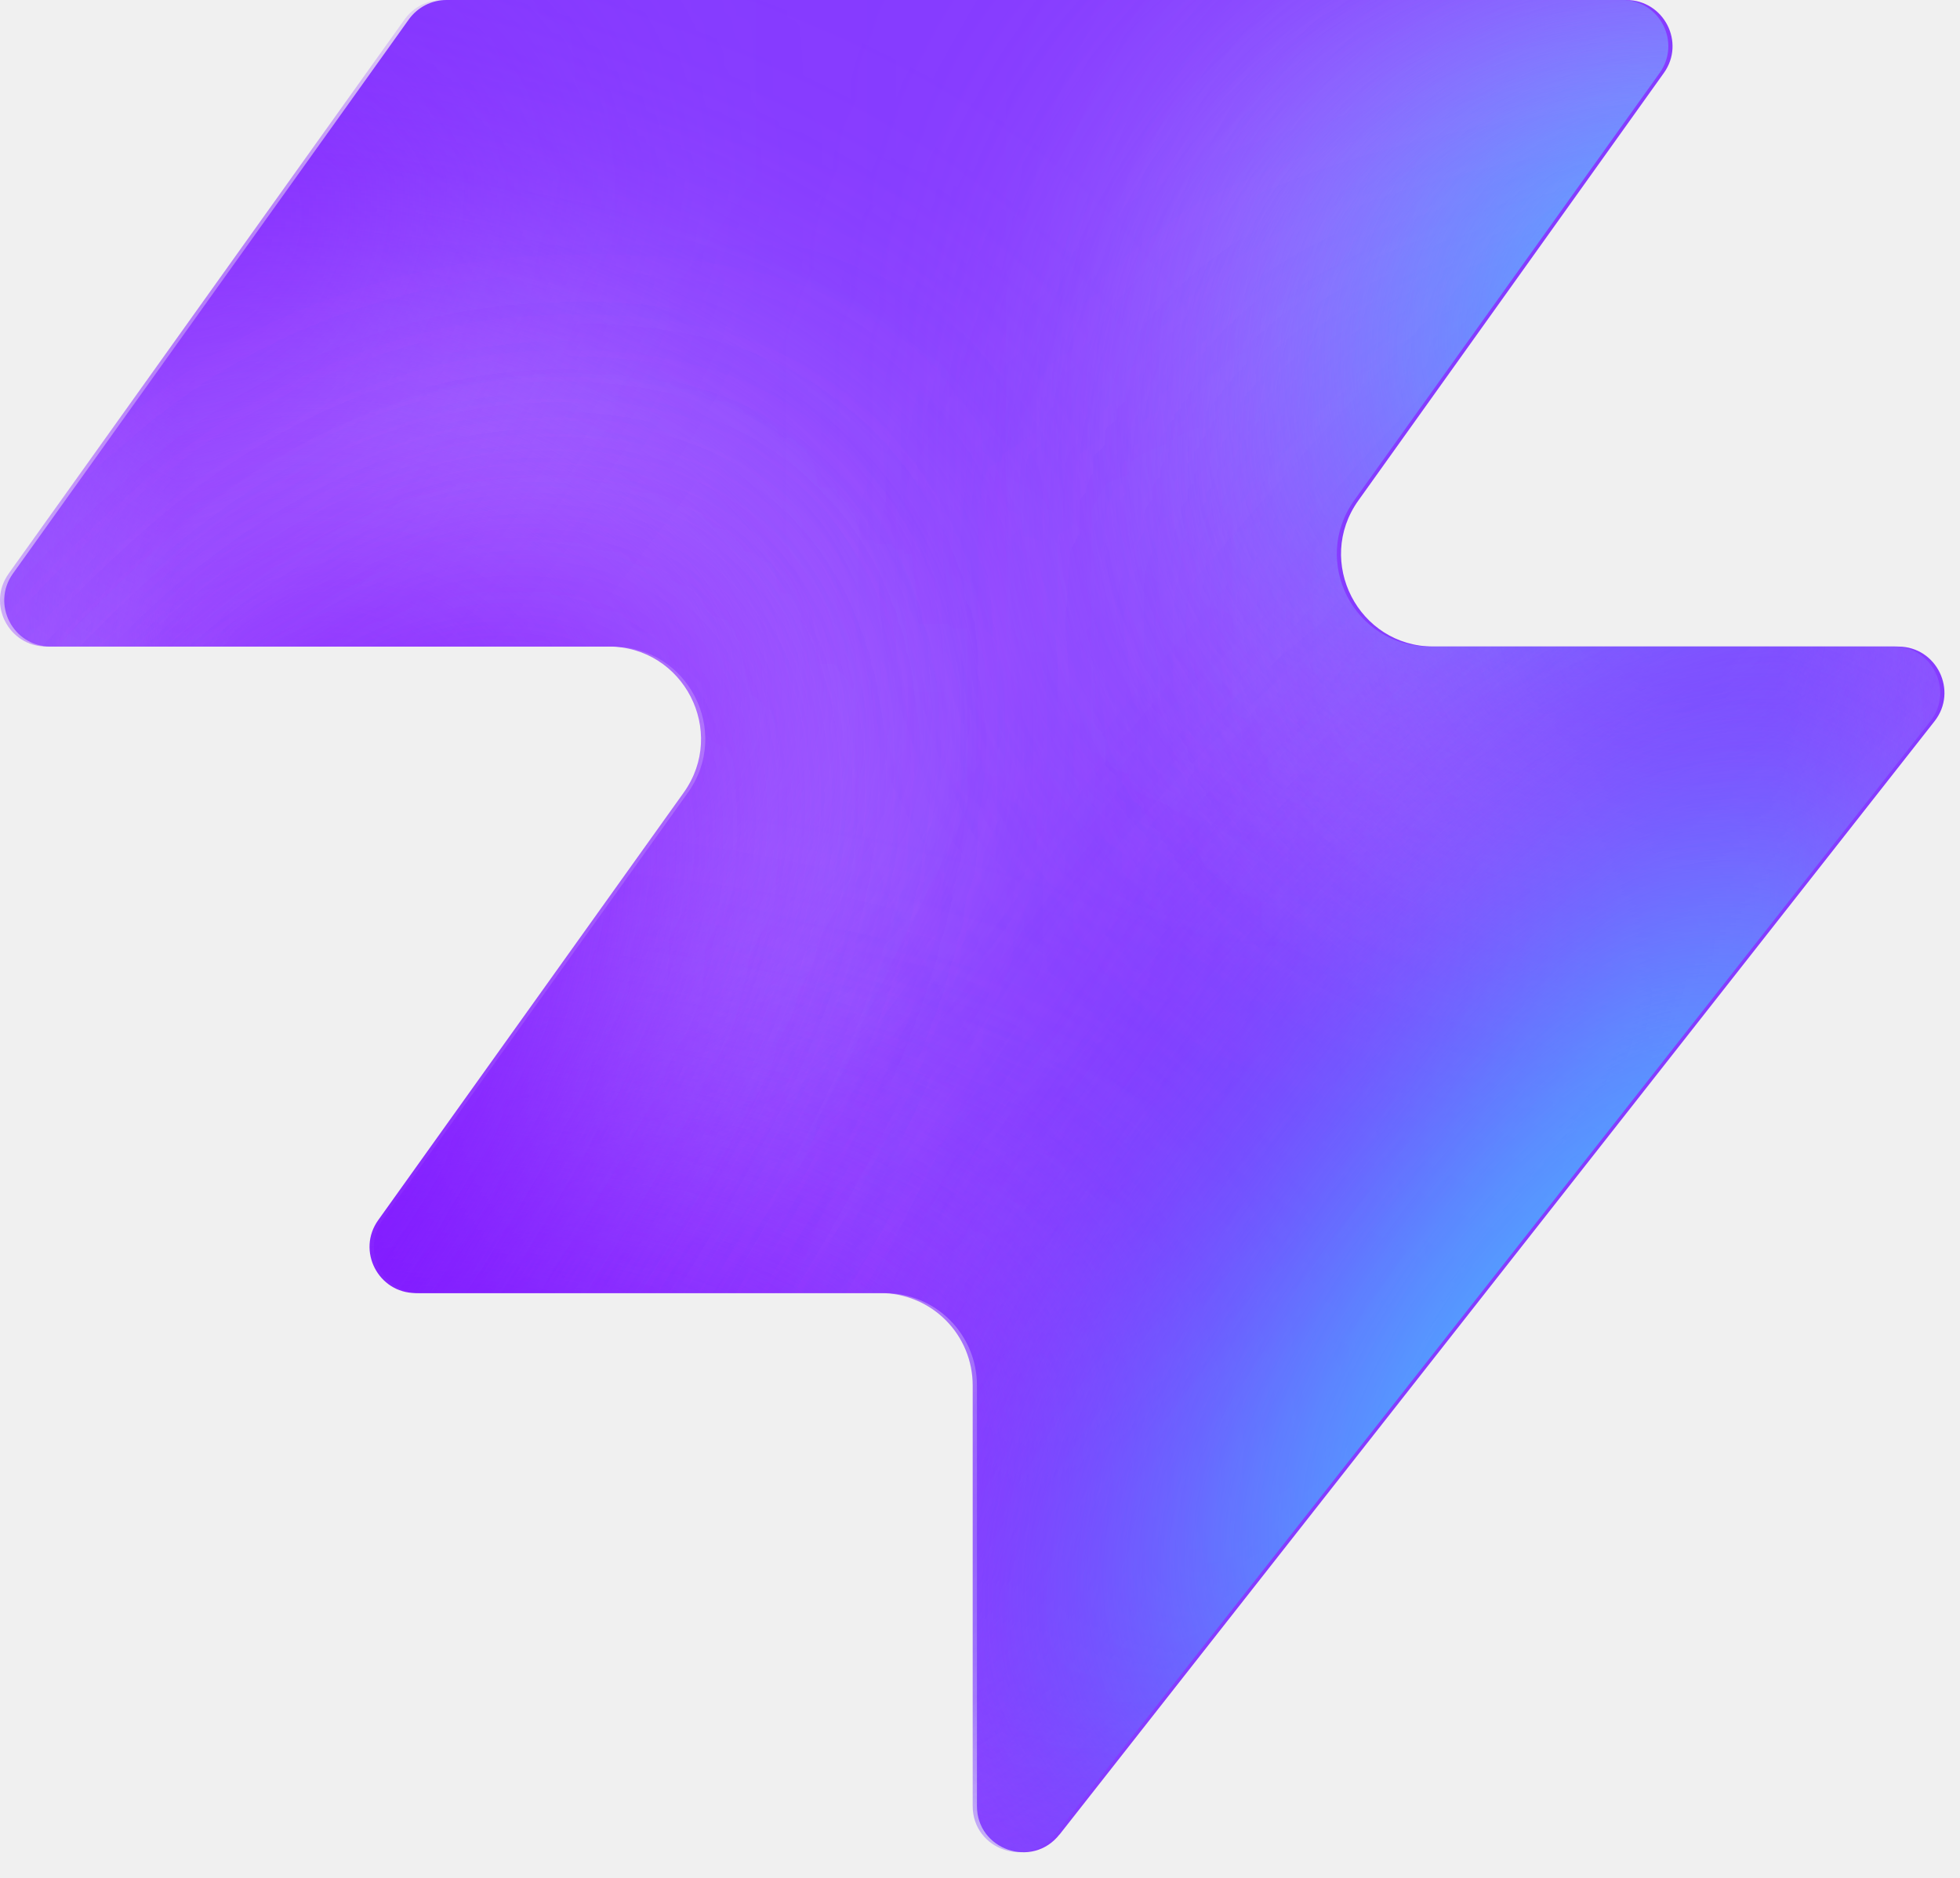
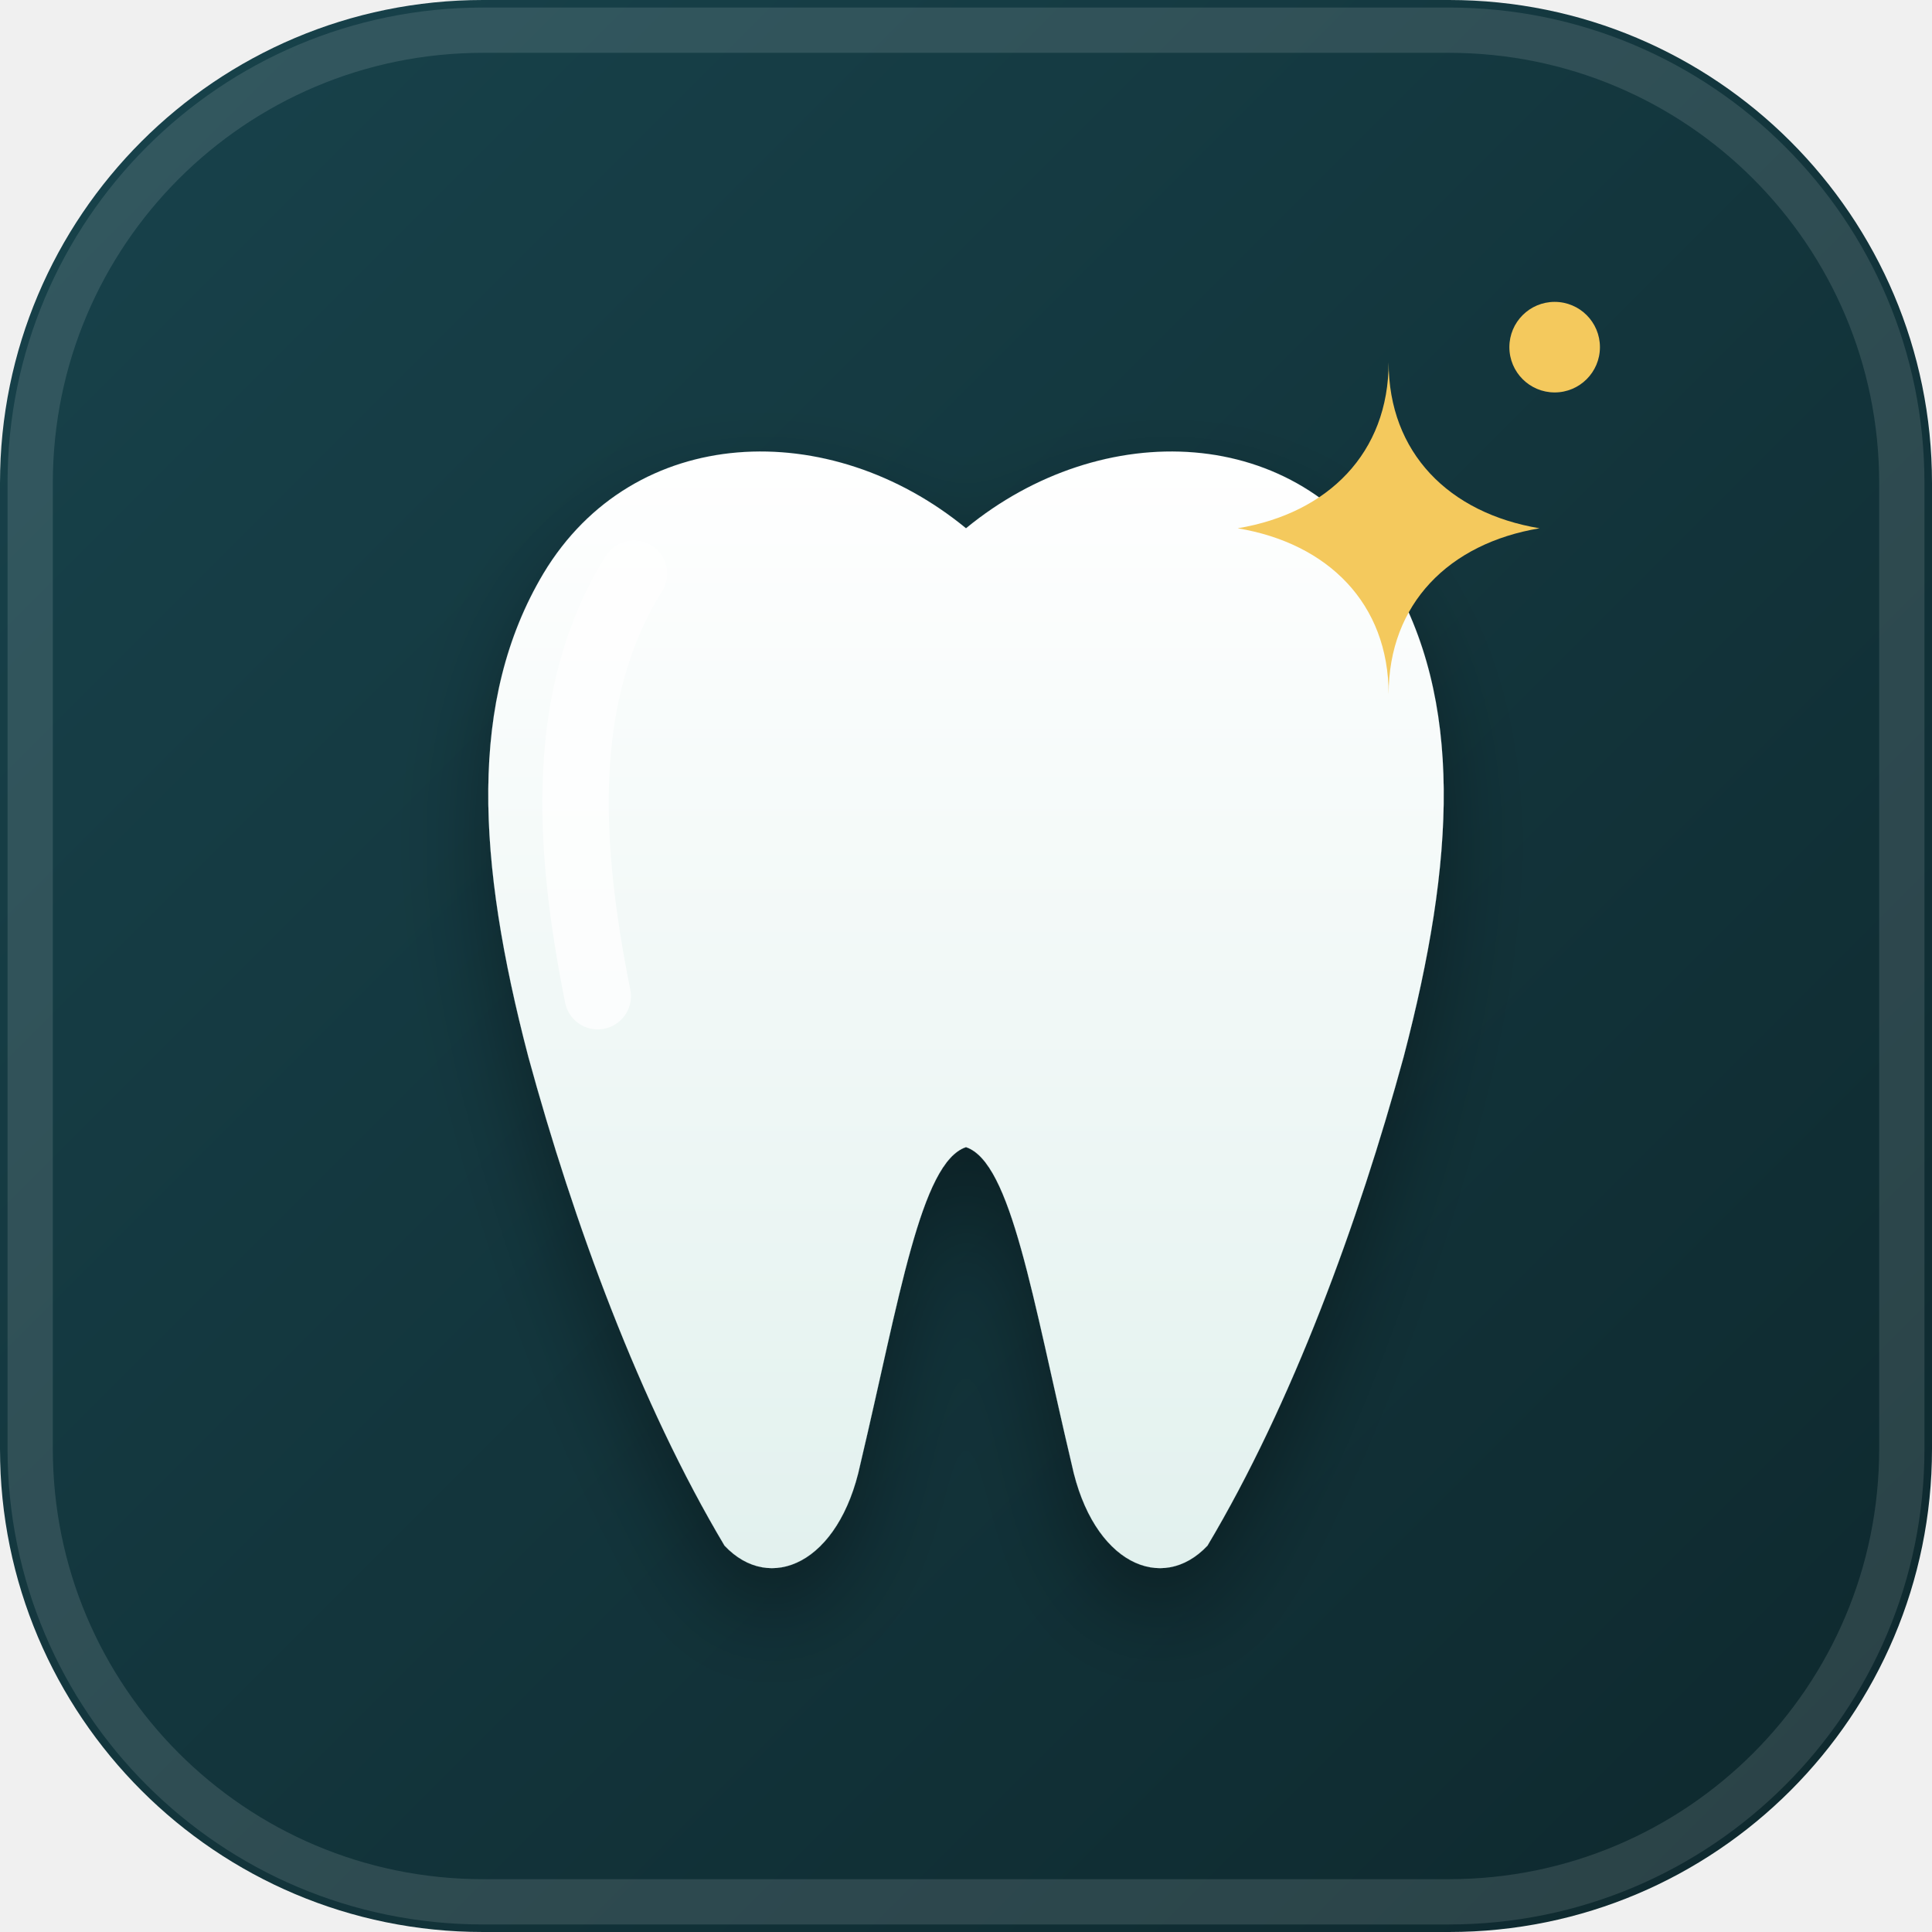
- <svg xmlns="http://www.w3.org/2000/svg" width="48" height="46" fill="none" viewBox="0 0 48 46">
-   <path fill="#863bff" d="M25.946 44.938c-.664.845-2.021.375-2.021-.698V33.937a2.26 2.26 0 0 0-2.262-2.262H10.287c-.92 0-1.456-1.04-.92-1.788l7.48-10.471c1.07-1.497 0-3.578-1.842-3.578H1.237c-.92 0-1.456-1.04-.92-1.788L10.013.474c.214-.297.556-.474.92-.474h28.894c.92 0 1.456 1.04.92 1.788l-7.48 10.471c-1.07 1.498 0 3.579 1.842 3.579h11.377c.943 0 1.473 1.088.89 1.83L25.947 44.94z" style="fill:#863bff;fill:color(display-p3 .525 .23 1);fill-opacity:1" />
-   <mask id="a" width="48" height="46" x="0" y="0" maskUnits="userSpaceOnUse" style="mask-type:alpha">
-     <path fill="#000" d="M25.842 44.938c-.664.844-2.021.375-2.021-.698V33.937a2.26 2.26 0 0 0-2.262-2.262H10.183c-.92 0-1.456-1.04-.92-1.788l7.48-10.471c1.07-1.498 0-3.579-1.842-3.579H1.133c-.92 0-1.456-1.04-.92-1.787L9.91.473c.214-.297.556-.474.92-.474h28.894c.92 0 1.456 1.04.92 1.788l-7.48 10.471c-1.07 1.498 0 3.578 1.842 3.578h11.377c.943 0 1.473 1.088.89 1.832L25.843 44.94z" style="fill:#000;fill-opacity:1" />
-   </mask>
-   <g mask="url(#a)">
-     <g filter="url(#b)">
-       <ellipse cx="5.508" cy="14.704" fill="#ede6ff" rx="5.508" ry="14.704" style="fill:#ede6ff;fill:color(display-p3 .927 .903 1);fill-opacity:1" transform="matrix(.00324 1 1 -.00324 -4.47 31.516)" />
-     </g>
-     <g filter="url(#c)">
-       <ellipse cx="10.399" cy="29.851" fill="#ede6ff" rx="10.399" ry="29.851" style="fill:#ede6ff;fill:color(display-p3 .927 .903 1);fill-opacity:1" transform="matrix(.00324 1 1 -.00324 -39.328 7.883)" />
-     </g>
-     <g filter="url(#d)">
-       <ellipse cx="5.508" cy="30.487" fill="#7e14ff" rx="5.508" ry="30.487" style="fill:#7e14ff;fill:color(display-p3 .492 .077 1);fill-opacity:1" transform="rotate(89.814 -25.913 -14.639)scale(1 -1)" />
-     </g>
-     <g filter="url(#e)">
-       <ellipse cx="5.508" cy="30.599" fill="#7e14ff" rx="5.508" ry="30.599" style="fill:#7e14ff;fill:color(display-p3 .492 .077 1);fill-opacity:1" transform="rotate(89.814 -32.644 -3.334)scale(1 -1)" />
-     </g>
-     <g filter="url(#f)">
-       <ellipse cx="5.508" cy="30.599" fill="#7e14ff" rx="5.508" ry="30.599" style="fill:#7e14ff;fill:color(display-p3 .492 .077 1);fill-opacity:1" transform="matrix(.00324 1 1 -.00324 -34.34 30.47)" />
-     </g>
-     <g filter="url(#g)">
-       <ellipse cx="14.072" cy="22.078" fill="#ede6ff" rx="14.072" ry="22.078" style="fill:#ede6ff;fill:color(display-p3 .927 .903 1);fill-opacity:1" transform="rotate(93.35 24.506 48.493)scale(-1 1)" />
-     </g>
-     <g filter="url(#h)">
-       <ellipse cx="3.47" cy="21.501" fill="#7e14ff" rx="3.47" ry="21.501" style="fill:#7e14ff;fill:color(display-p3 .492 .077 1);fill-opacity:1" transform="rotate(89.009 28.708 47.59)scale(-1 1)" />
-     </g>
-     <g filter="url(#i)">
-       <ellipse cx="3.47" cy="21.501" fill="#7e14ff" rx="3.47" ry="21.501" style="fill:#7e14ff;fill:color(display-p3 .492 .077 1);fill-opacity:1" transform="rotate(89.009 28.708 47.59)scale(-1 1)" />
-     </g>
-     <g filter="url(#j)">
-       <ellipse cx=".387" cy="8.972" fill="#7e14ff" rx="4.407" ry="29.108" style="fill:#7e14ff;fill:color(display-p3 .492 .077 1);fill-opacity:1" transform="rotate(39.51 .387 8.972)" />
-     </g>
-     <g filter="url(#k)">
-       <ellipse cx="47.523" cy="-6.092" fill="#7e14ff" rx="4.407" ry="29.108" style="fill:#7e14ff;fill:color(display-p3 .492 .077 1);fill-opacity:1" transform="rotate(37.892 47.523 -6.092)" />
-     </g>
-     <g filter="url(#l)">
-       <ellipse cx="41.412" cy="6.333" fill="#47bfff" rx="5.971" ry="9.665" style="fill:#47bfff;fill:color(display-p3 .28 .748 1);fill-opacity:1" transform="rotate(37.892 41.412 6.333)" />
-     </g>
-     <g filter="url(#m)">
-       <ellipse cx="-1.879" cy="38.332" fill="#7e14ff" rx="4.407" ry="29.108" style="fill:#7e14ff;fill:color(display-p3 .492 .077 1);fill-opacity:1" transform="rotate(37.892 -1.88 38.332)" />
-     </g>
-     <g filter="url(#n)">
-       <ellipse cx="-1.879" cy="38.332" fill="#7e14ff" rx="4.407" ry="29.108" style="fill:#7e14ff;fill:color(display-p3 .492 .077 1);fill-opacity:1" transform="rotate(37.892 -1.88 38.332)" />
-     </g>
-     <g filter="url(#o)">
-       <ellipse cx="35.651" cy="29.907" fill="#7e14ff" rx="4.407" ry="29.108" style="fill:#7e14ff;fill:color(display-p3 .492 .077 1);fill-opacity:1" transform="rotate(37.892 35.651 29.907)" />
-     </g>
-     <g filter="url(#p)">
-       <ellipse cx="38.418" cy="32.4" fill="#47bfff" rx="5.971" ry="15.297" style="fill:#47bfff;fill:color(display-p3 .28 .748 1);fill-opacity:1" transform="rotate(37.892 38.418 32.4)" />
-     </g>
-   </g>
+ <svg xmlns="http://www.w3.org/2000/svg" viewBox="0 0 64 64" width="64" height="64">
  <defs>
-     <filter id="b" width="60.045" height="41.654" x="-19.77" y="16.149" color-interpolation-filters="sRGB" filterUnits="userSpaceOnUse">
-       <feFlood flood-opacity="0" result="BackgroundImageFix" />
-       <feBlend in="SourceGraphic" in2="BackgroundImageFix" result="shape" />
-       <feGaussianBlur result="effect1_foregroundBlur_2002_17158" stdDeviation="7.659" />
-     </filter>
-     <filter id="c" width="90.34" height="51.437" x="-54.613" y="-7.533" color-interpolation-filters="sRGB" filterUnits="userSpaceOnUse">
-       <feFlood flood-opacity="0" result="BackgroundImageFix" />
-       <feBlend in="SourceGraphic" in2="BackgroundImageFix" result="shape" />
-       <feGaussianBlur result="effect1_foregroundBlur_2002_17158" stdDeviation="7.659" />
-     </filter>
-     <filter id="d" width="79.355" height="29.4" x="-49.64" y="2.03" color-interpolation-filters="sRGB" filterUnits="userSpaceOnUse">
-       <feFlood flood-opacity="0" result="BackgroundImageFix" />
-       <feBlend in="SourceGraphic" in2="BackgroundImageFix" result="shape" />
-       <feGaussianBlur result="effect1_foregroundBlur_2002_17158" stdDeviation="4.596" />
-     </filter>
-     <filter id="e" width="79.579" height="29.4" x="-45.045" y="20.029" color-interpolation-filters="sRGB" filterUnits="userSpaceOnUse">
-       <feFlood flood-opacity="0" result="BackgroundImageFix" />
-       <feBlend in="SourceGraphic" in2="BackgroundImageFix" result="shape" />
-       <feGaussianBlur result="effect1_foregroundBlur_2002_17158" stdDeviation="4.596" />
-     </filter>
-     <filter id="f" width="79.579" height="29.4" x="-43.513" y="21.178" color-interpolation-filters="sRGB" filterUnits="userSpaceOnUse">
-       <feFlood flood-opacity="0" result="BackgroundImageFix" />
-       <feBlend in="SourceGraphic" in2="BackgroundImageFix" result="shape" />
-       <feGaussianBlur result="effect1_foregroundBlur_2002_17158" stdDeviation="4.596" />
-     </filter>
-     <filter id="g" width="74.749" height="58.852" x="15.756" y="-17.901" color-interpolation-filters="sRGB" filterUnits="userSpaceOnUse">
-       <feFlood flood-opacity="0" result="BackgroundImageFix" />
-       <feBlend in="SourceGraphic" in2="BackgroundImageFix" result="shape" />
-       <feGaussianBlur result="effect1_foregroundBlur_2002_17158" stdDeviation="7.659" />
-     </filter>
-     <filter id="h" width="61.377" height="25.362" x="23.548" y="2.284" color-interpolation-filters="sRGB" filterUnits="userSpaceOnUse">
-       <feFlood flood-opacity="0" result="BackgroundImageFix" />
-       <feBlend in="SourceGraphic" in2="BackgroundImageFix" result="shape" />
-       <feGaussianBlur result="effect1_foregroundBlur_2002_17158" stdDeviation="4.596" />
-     </filter>
-     <filter id="i" width="61.377" height="25.362" x="23.548" y="2.284" color-interpolation-filters="sRGB" filterUnits="userSpaceOnUse">
-       <feFlood flood-opacity="0" result="BackgroundImageFix" />
-       <feBlend in="SourceGraphic" in2="BackgroundImageFix" result="shape" />
-       <feGaussianBlur result="effect1_foregroundBlur_2002_17158" stdDeviation="4.596" />
-     </filter>
-     <filter id="j" width="56.045" height="63.649" x="-27.636" y="-22.853" color-interpolation-filters="sRGB" filterUnits="userSpaceOnUse">
-       <feFlood flood-opacity="0" result="BackgroundImageFix" />
-       <feBlend in="SourceGraphic" in2="BackgroundImageFix" result="shape" />
-       <feGaussianBlur result="effect1_foregroundBlur_2002_17158" stdDeviation="4.596" />
-     </filter>
-     <filter id="k" width="54.814" height="64.646" x="20.116" y="-38.415" color-interpolation-filters="sRGB" filterUnits="userSpaceOnUse">
-       <feFlood flood-opacity="0" result="BackgroundImageFix" />
-       <feBlend in="SourceGraphic" in2="BackgroundImageFix" result="shape" />
-       <feGaussianBlur result="effect1_foregroundBlur_2002_17158" stdDeviation="4.596" />
-     </filter>
-     <filter id="l" width="33.541" height="35.313" x="24.641" y="-11.323" color-interpolation-filters="sRGB" filterUnits="userSpaceOnUse">
-       <feFlood flood-opacity="0" result="BackgroundImageFix" />
-       <feBlend in="SourceGraphic" in2="BackgroundImageFix" result="shape" />
-       <feGaussianBlur result="effect1_foregroundBlur_2002_17158" stdDeviation="4.596" />
-     </filter>
-     <filter id="m" width="54.814" height="64.646" x="-29.286" y="6.009" color-interpolation-filters="sRGB" filterUnits="userSpaceOnUse">
-       <feFlood flood-opacity="0" result="BackgroundImageFix" />
-       <feBlend in="SourceGraphic" in2="BackgroundImageFix" result="shape" />
-       <feGaussianBlur result="effect1_foregroundBlur_2002_17158" stdDeviation="4.596" />
-     </filter>
-     <filter id="n" width="54.814" height="64.646" x="-29.286" y="6.009" color-interpolation-filters="sRGB" filterUnits="userSpaceOnUse">
-       <feFlood flood-opacity="0" result="BackgroundImageFix" />
-       <feBlend in="SourceGraphic" in2="BackgroundImageFix" result="shape" />
-       <feGaussianBlur result="effect1_foregroundBlur_2002_17158" stdDeviation="4.596" />
-     </filter>
-     <filter id="o" width="54.814" height="64.646" x="8.244" y="-2.416" color-interpolation-filters="sRGB" filterUnits="userSpaceOnUse">
-       <feFlood flood-opacity="0" result="BackgroundImageFix" />
-       <feBlend in="SourceGraphic" in2="BackgroundImageFix" result="shape" />
-       <feGaussianBlur result="effect1_foregroundBlur_2002_17158" stdDeviation="4.596" />
-     </filter>
-     <filter id="p" width="39.409" height="43.623" x="18.713" y="10.588" color-interpolation-filters="sRGB" filterUnits="userSpaceOnUse">
-       <feFlood flood-opacity="0" result="BackgroundImageFix" />
-       <feBlend in="SourceGraphic" in2="BackgroundImageFix" result="shape" />
-       <feGaussianBlur result="effect1_foregroundBlur_2002_17158" stdDeviation="4.596" />
+     <linearGradient id="bgGrad" x1="0%" y1="0%" x2="100%" y2="100%">
+       <stop offset="0%" stop-color="#18434c" />
+       <stop offset="100%" stop-color="#0e282d" />
+     </linearGradient>
+     <linearGradient id="toothGrad" x1="0%" y1="0%" x2="0%" y2="100%">
+       <stop offset="0%" stop-color="#ffffff" />
+       <stop offset="100%" stop-color="#e2f1ee" />
+     </linearGradient>
+     <filter id="toothShadow" x="-20%" y="-20%" width="140%" height="140%">
+       <feDropShadow dx="0" dy="1.5" stdDeviation="1.5" flood-color="#000000" flood-opacity="0.35" />
    </filter>
  </defs>
+   <rect width="64" height="64" rx="16" fill="url(#bgGrad)" />
+   <rect x="1" y="1" width="62" height="62" rx="15" fill="none" stroke="#ffffff" stroke-opacity="0.12" stroke-width="1.5" />
+   <path filter="url(#toothShadow)" fill="url(#toothGrad)" d="M 32 17.5        C 27.5 13.8 21 14 18 19        C 15.5 23.2 15.8 28.5 17.5 35        C 19 40.5 21.2 46.5 24 51.2        C 25.5 52.8 27.8 51.8 28.5 48.5        C 29.8 43 30.5 38.5 32 38        C 33.5 38.5 34.2 43 35.5 48.5        C 36.2 51.8 38.5 52.8 40 51.2        C 42.8 46.5 45 40.5 46.5 35        C 48.2 28.5 48.5 23.2 46 19        C 43 14 36.5 13.8 32 17.5 Z" />
+   <path d="M 21 19        C 18.5 23 18.8 28 19.8 33" fill="none" stroke="#ffffff" stroke-width="2.2" stroke-linecap="round" stroke-opacity="0.75" />
+   <path fill="#f4c95d" d="M 46 12        C 46 15 44 17 41 17.5        C 44 18 46 20 46 23        C 46 20 48 18 51 17.5        C 48 17 46 15 46 12 Z" />
+   <circle cx="51.5" cy="11.5" r="1.5" fill="#f4c95d" />
</svg>
